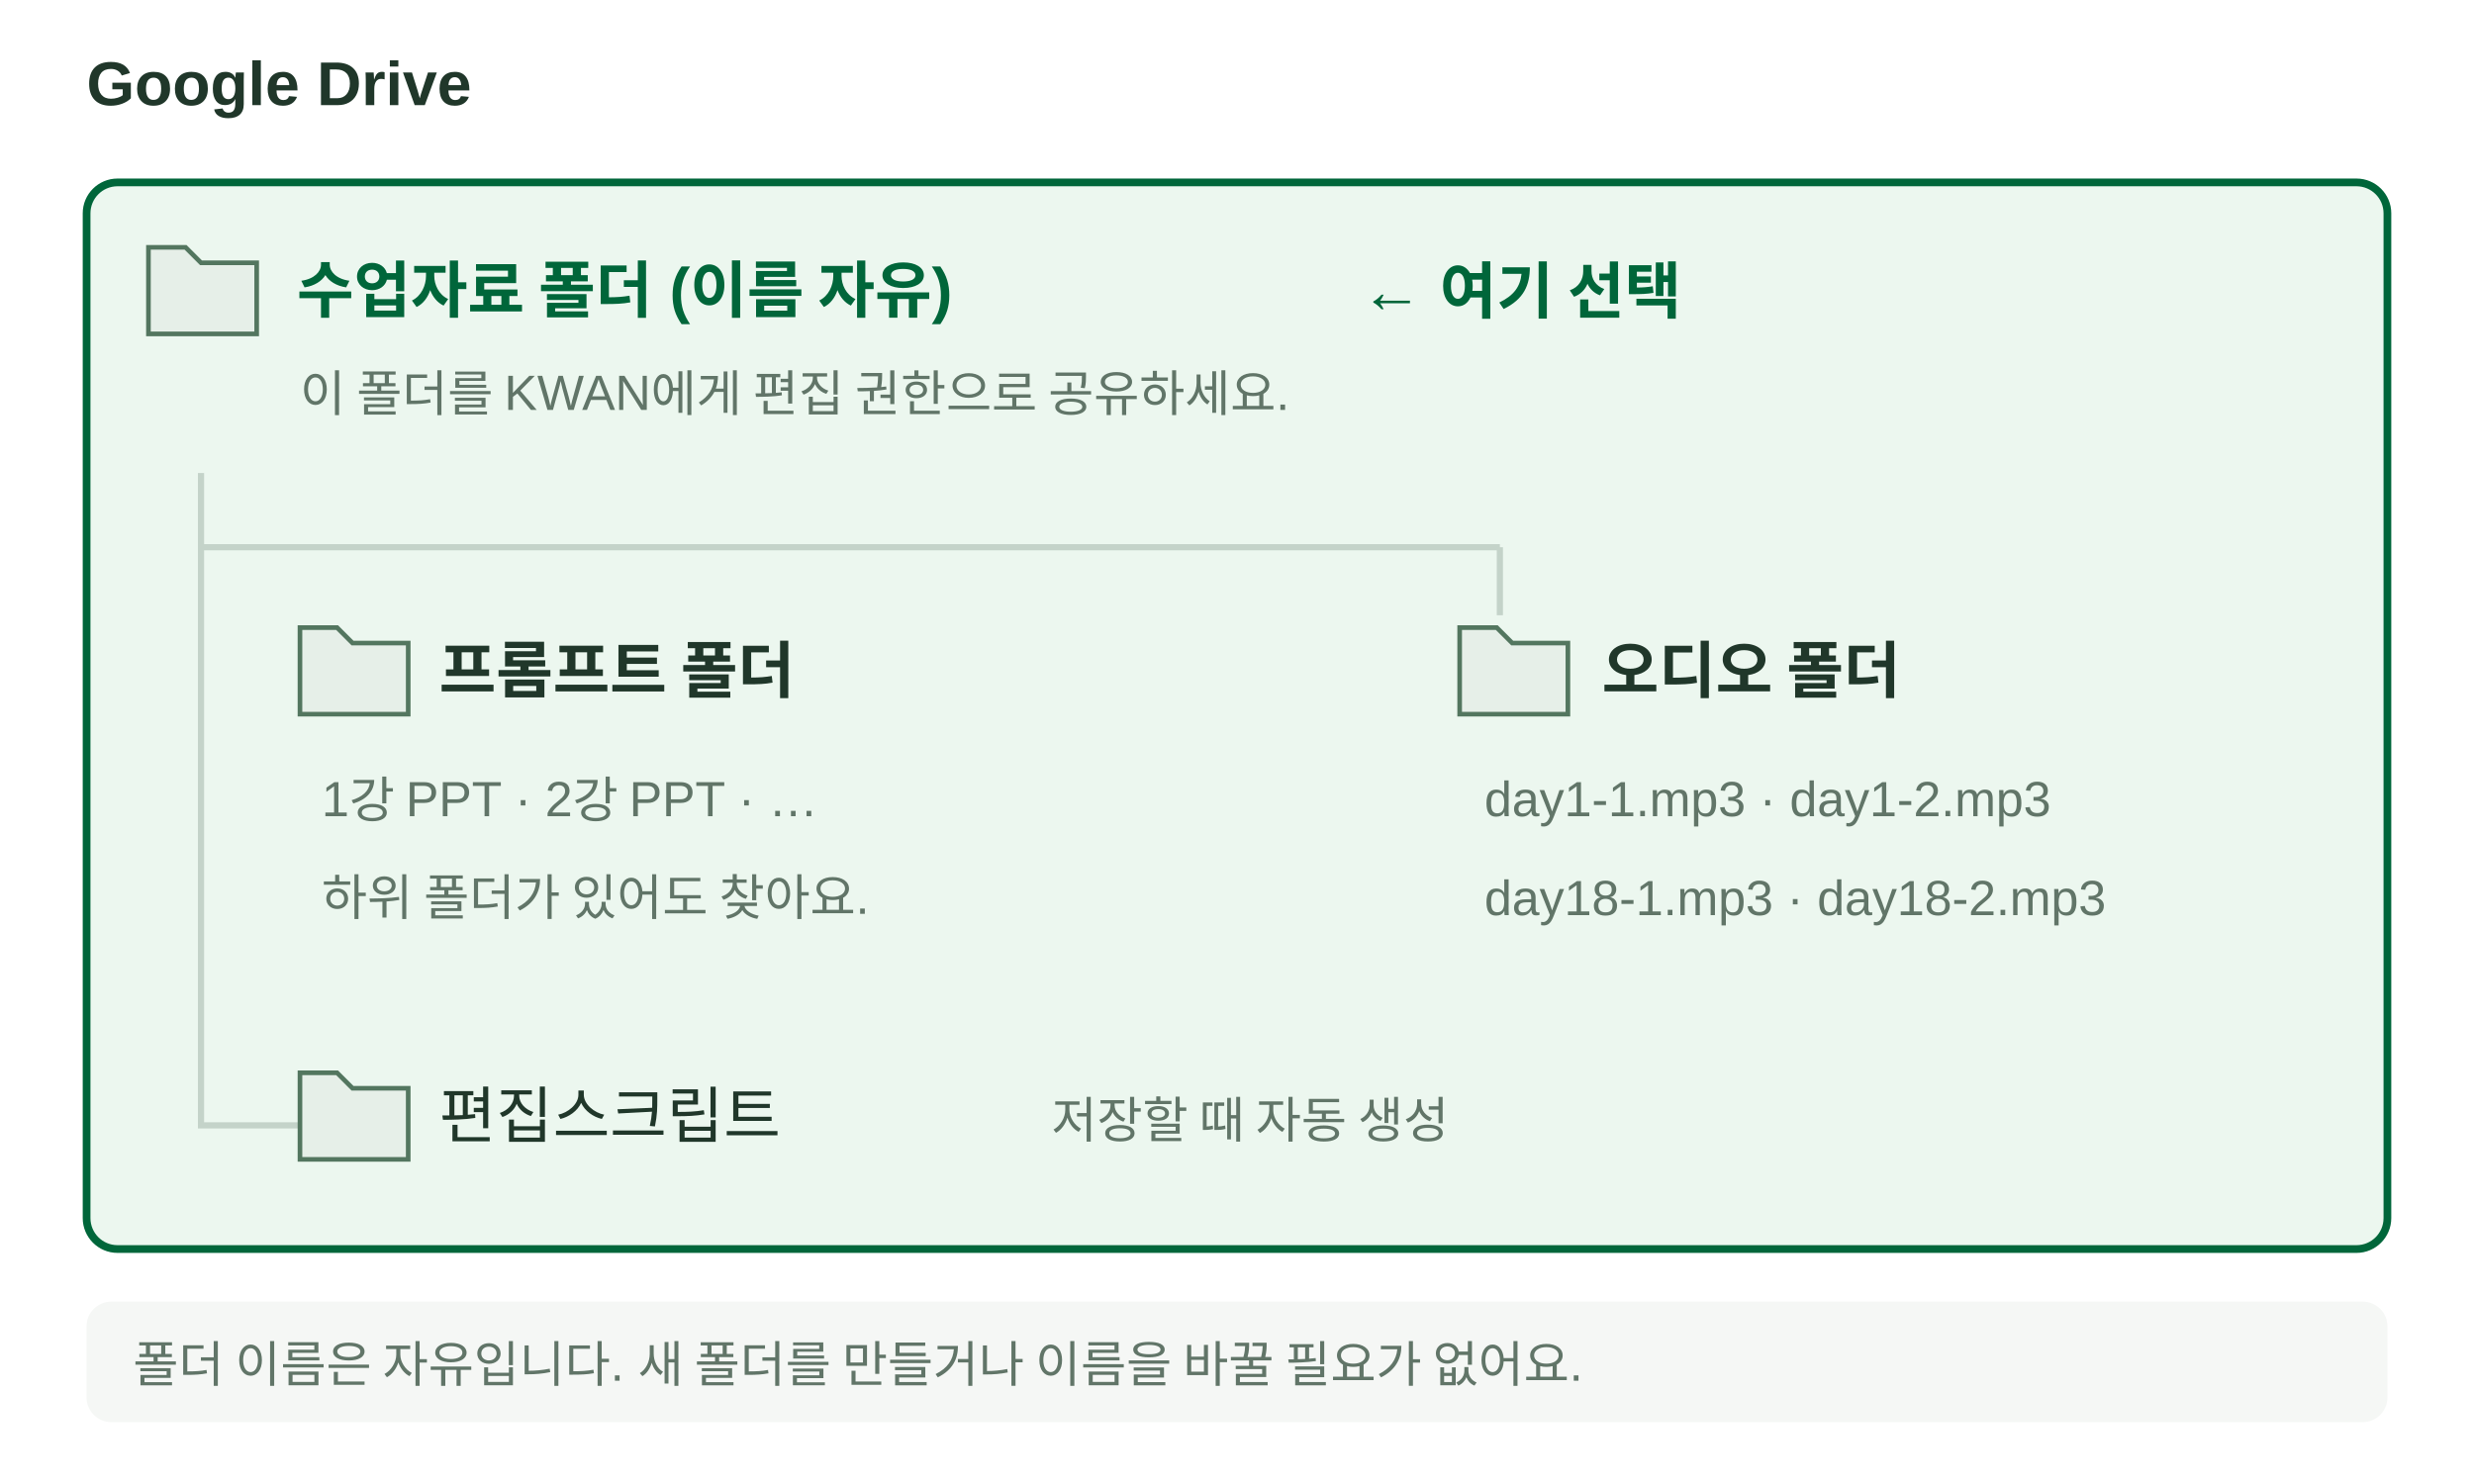
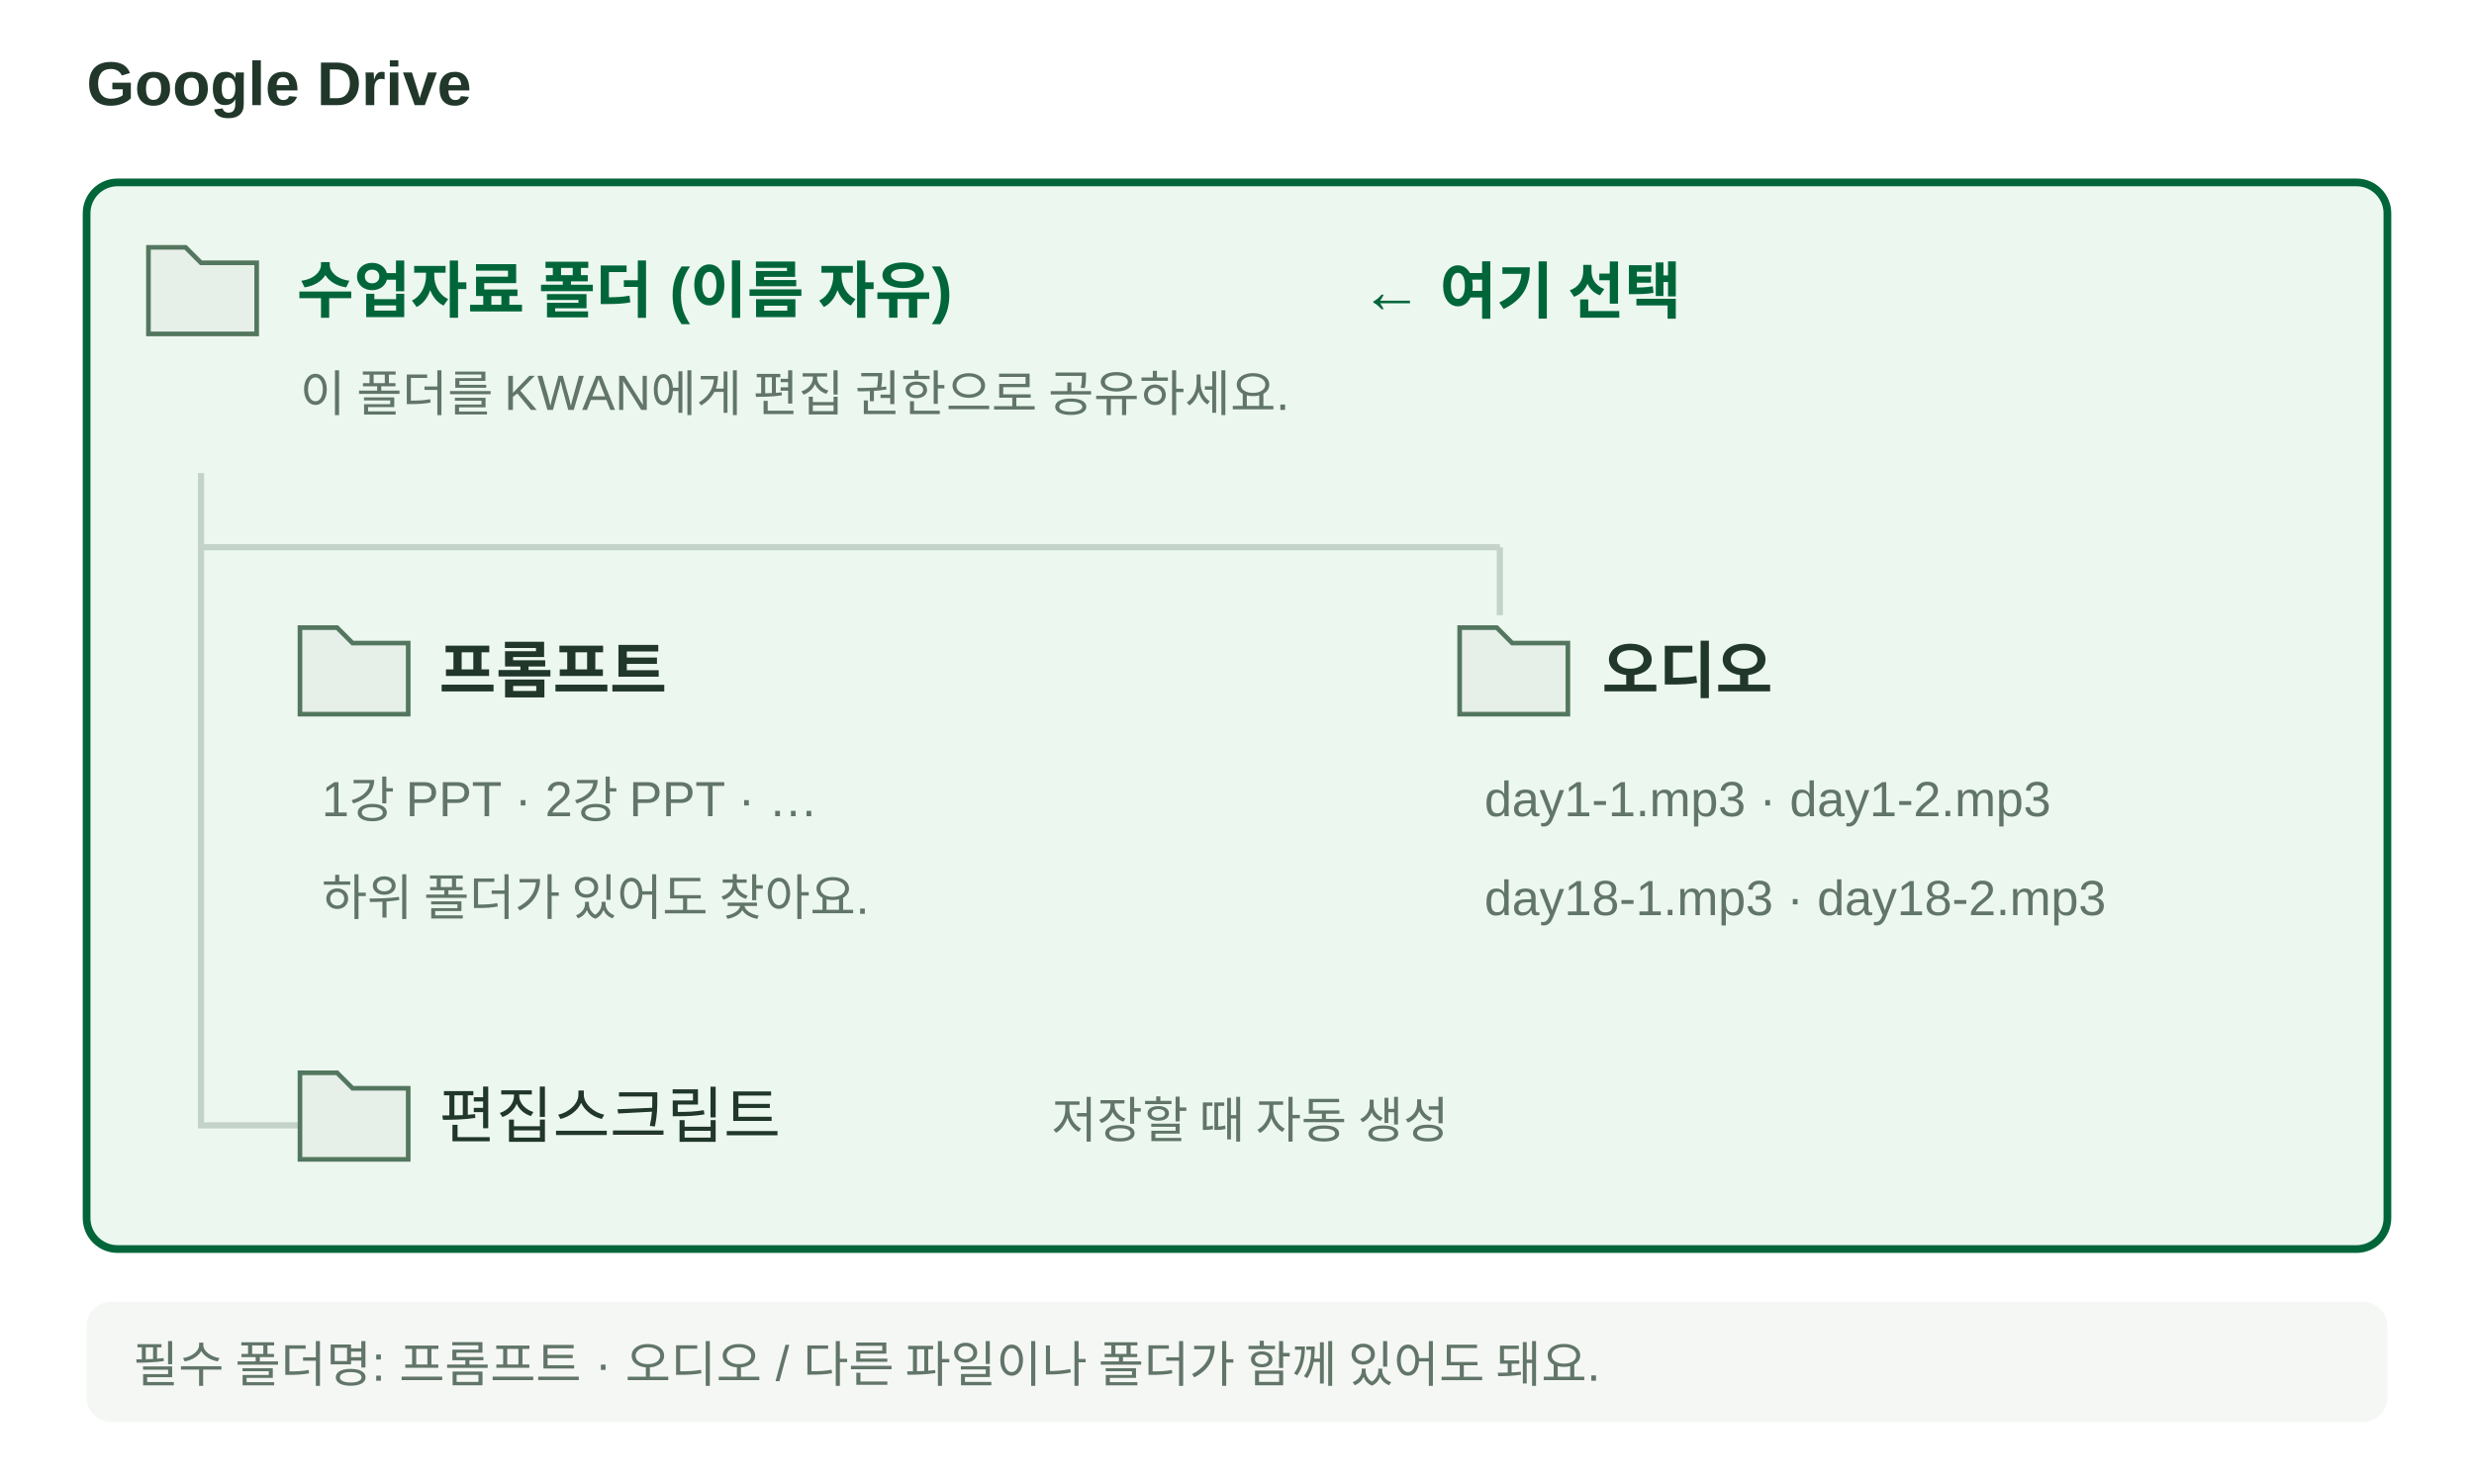
<svg xmlns="http://www.w3.org/2000/svg" width="800" height="480" viewBox="0 0 800 480" role="img">
  <style>text{font-family:Arial,"Noto Sans KR",sans-serif;fill:#20372a;font-size:20px}.small{font-size:16px;fill:#617568}.bold{font-weight:700}.green{fill:#00663a}.line{stroke:#c4d3c9;stroke-width:2;fill:none}</style>
  <rect width="800" height="480" fill="#fff" />
  <text x="28" y="34" class="bold">Google Drive</text>
  <rect x="28" y="59" width="744" height="345" rx="10" fill="#ecf7ef" stroke="#00663a" stroke-width="2.5" />
  <path d="M48 80h12l5 5h18v23h-35z" fill="#e6efe8" stroke="#53765f" stroke-width="1.5" />
  <text x="96" y="101" class="bold green">수업자료 폴더 (이름 자유)</text>
  <text x="440" y="101" class="bold green">← 여기 선택</text>
  <text x="97" y="133" class="small">이 폴더를 KWAN에게 편집 권한으로 공유하세요.</text>
  <path d="M65 153v212M65 177h420M65 177h36M485 177v22M65 364h35" class="line" />
  <path d="M97 203h12l5 5h18v23h-35z" fill="#e6efe8" stroke="#53765f" stroke-width="1.5" />
-   <text x="142" y="224" class="bold">프롬프트 폴더</text>
+   <text x="142" y="224" class="bold">프롬프트</text>
  <path d="M472 203h12l5 5h18v23h-35z" fill="#e6efe8" stroke="#53765f" stroke-width="1.5" />
-   <text x="518" y="224" class="bold">오디오 폴더</text>
+   <text x="518" y="224" class="bold">오디오</text>
  <text x="104" y="264" class="small">1강 PPT · 2강 PPT · …</text>
  <text x="104" y="296" class="small">하위 폴더가 있어도 찾아요.</text>
  <text x="480" y="264" class="small">day1-1.mp3 · day1-2.mp3</text>
  <text x="480" y="296" class="small">day18-1.mp3 · day18-2.mp3</text>
  <path d="M97 347h12l5 5h18v23h-35z" fill="#e6efe8" stroke="#53765f" stroke-width="1.5" />
  <text x="142" y="368" class="">편집스크립트</text>
  <text x="340" y="368" class="small">저장할 때 자동 생성</text>
  <rect x="28" y="421" width="744" height="39" rx="8" fill="#f5f7f5" />
-   <text x="43" y="447" class="small">폴더 이름은 자유입니다. 새 폴더를 만들거나 이름을 바꿀 필요가 없어요.</text>
+   <text x="43" y="447" class="small">필수 폴더명: 프롬프트 · 오디오   /   다른 파일이나 폴더가 함께 있어도 돼요.</text>
</svg>
